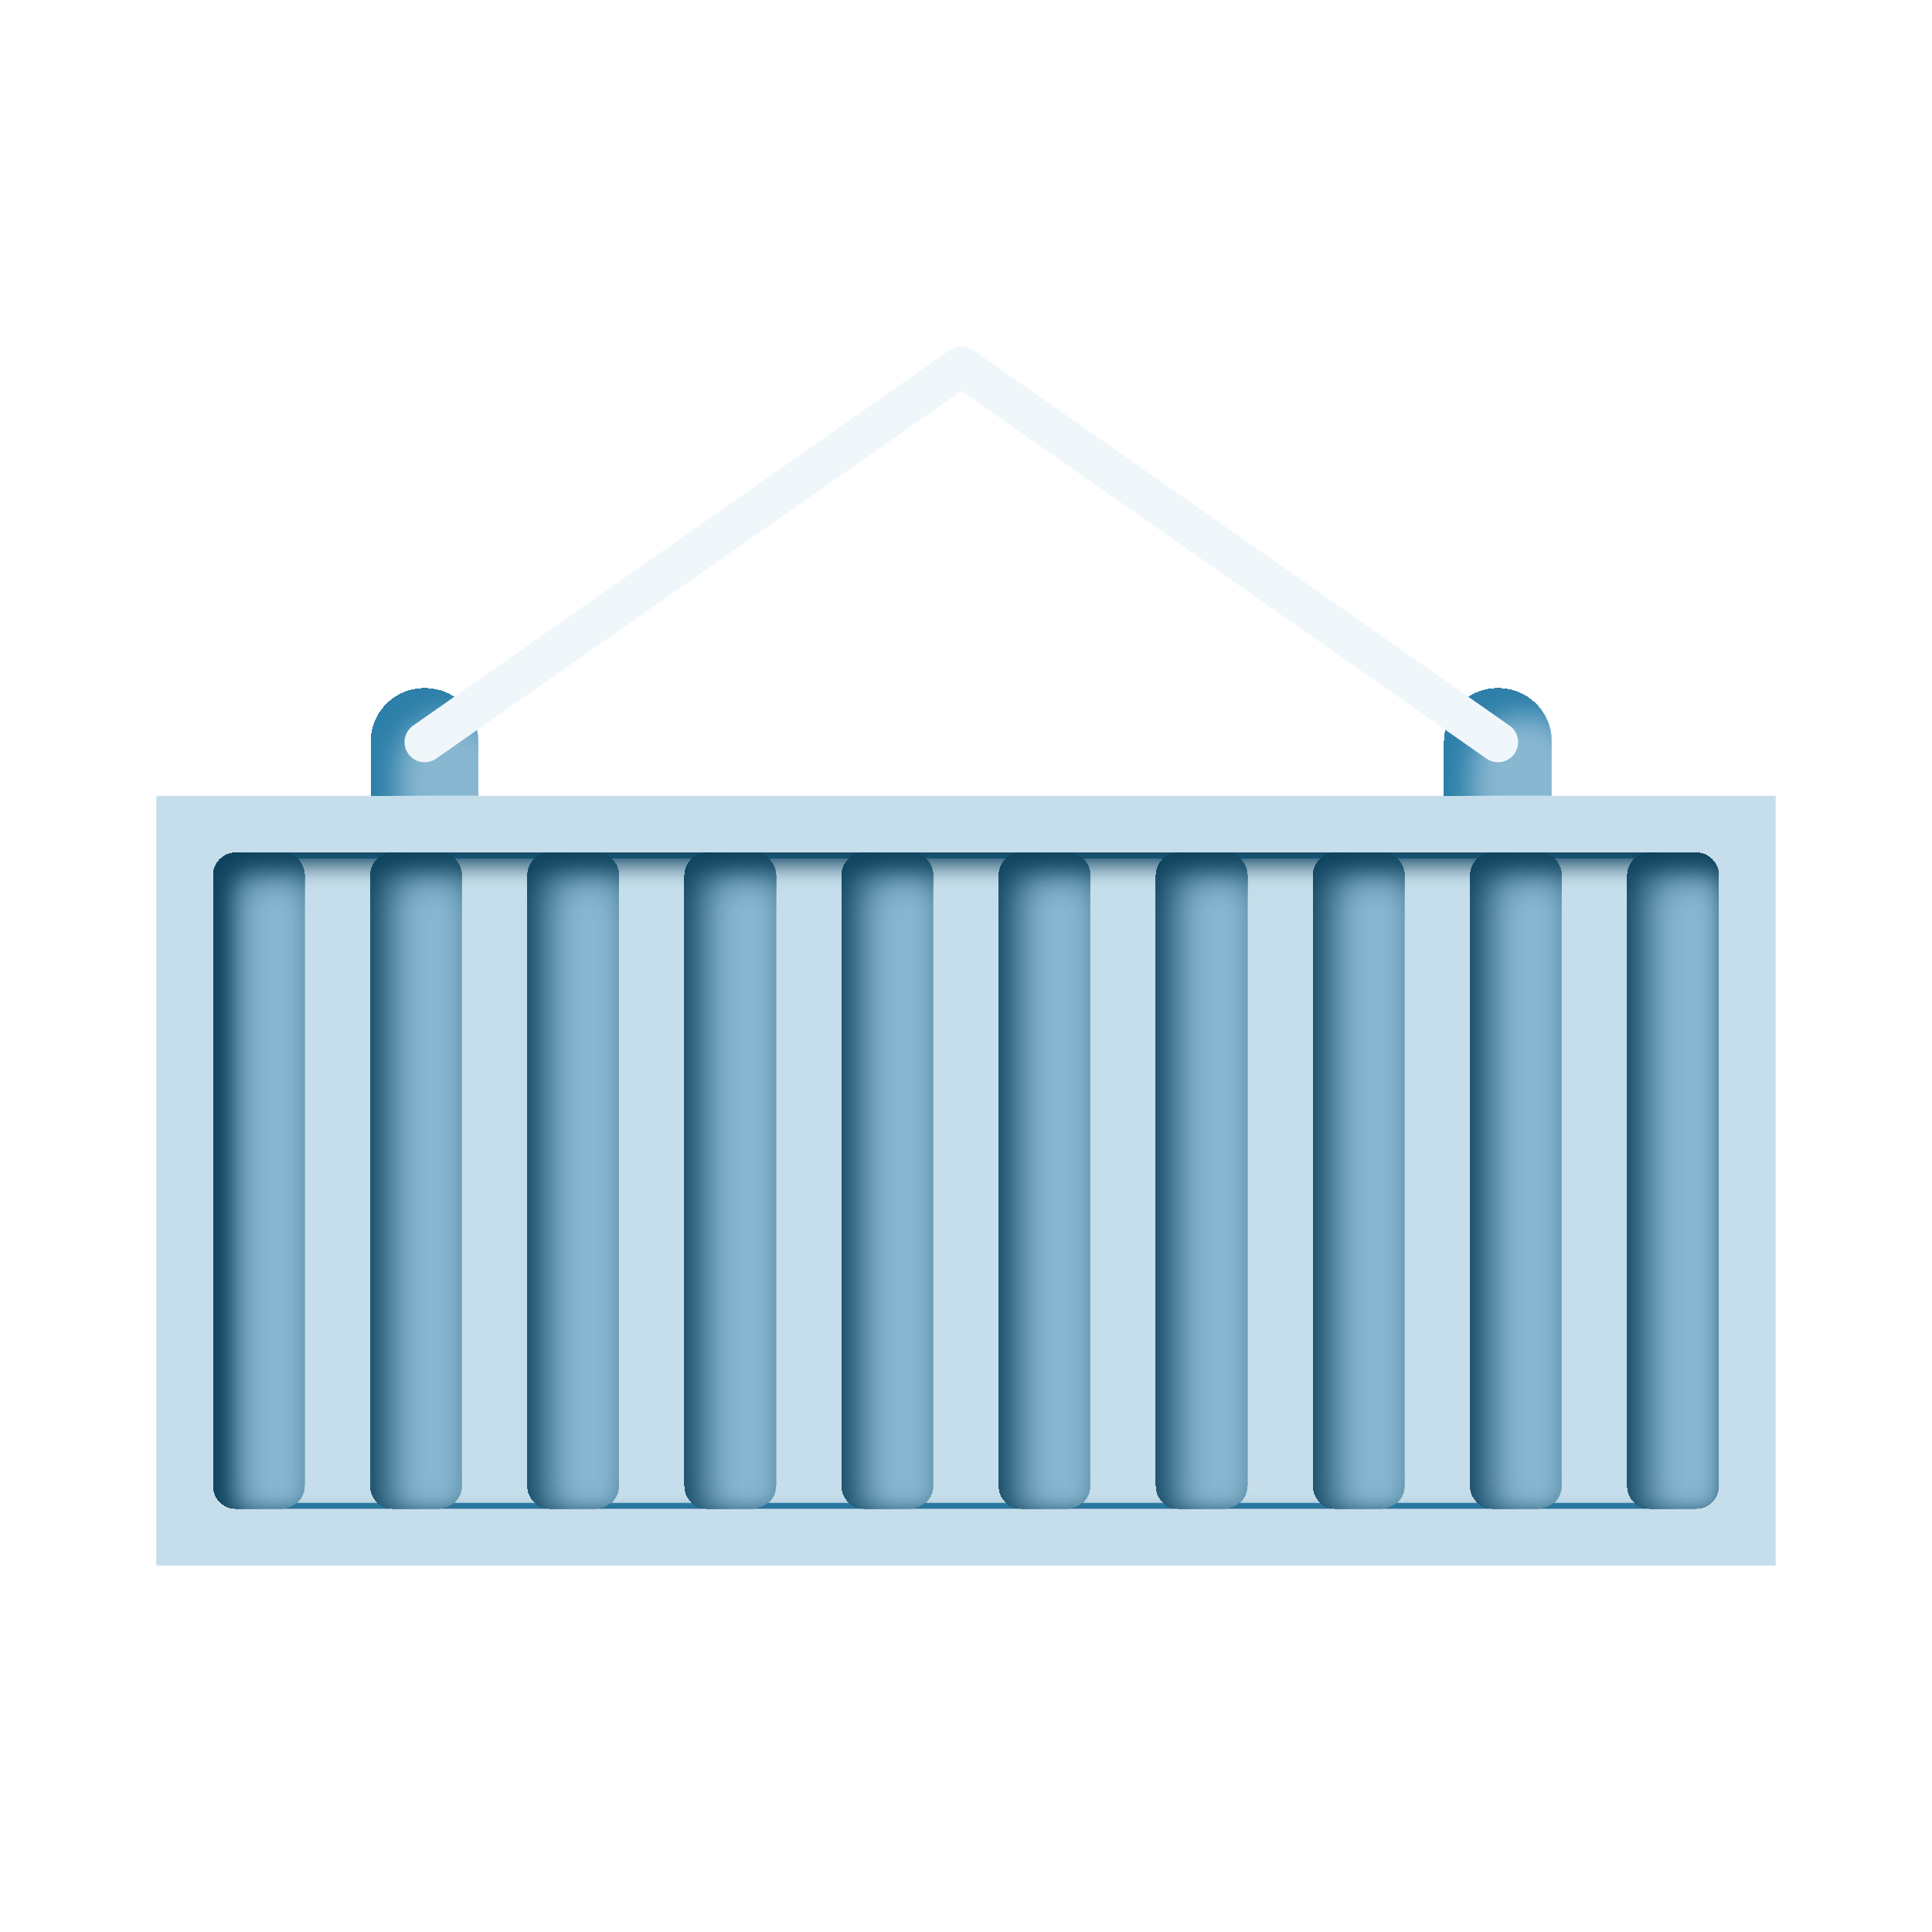
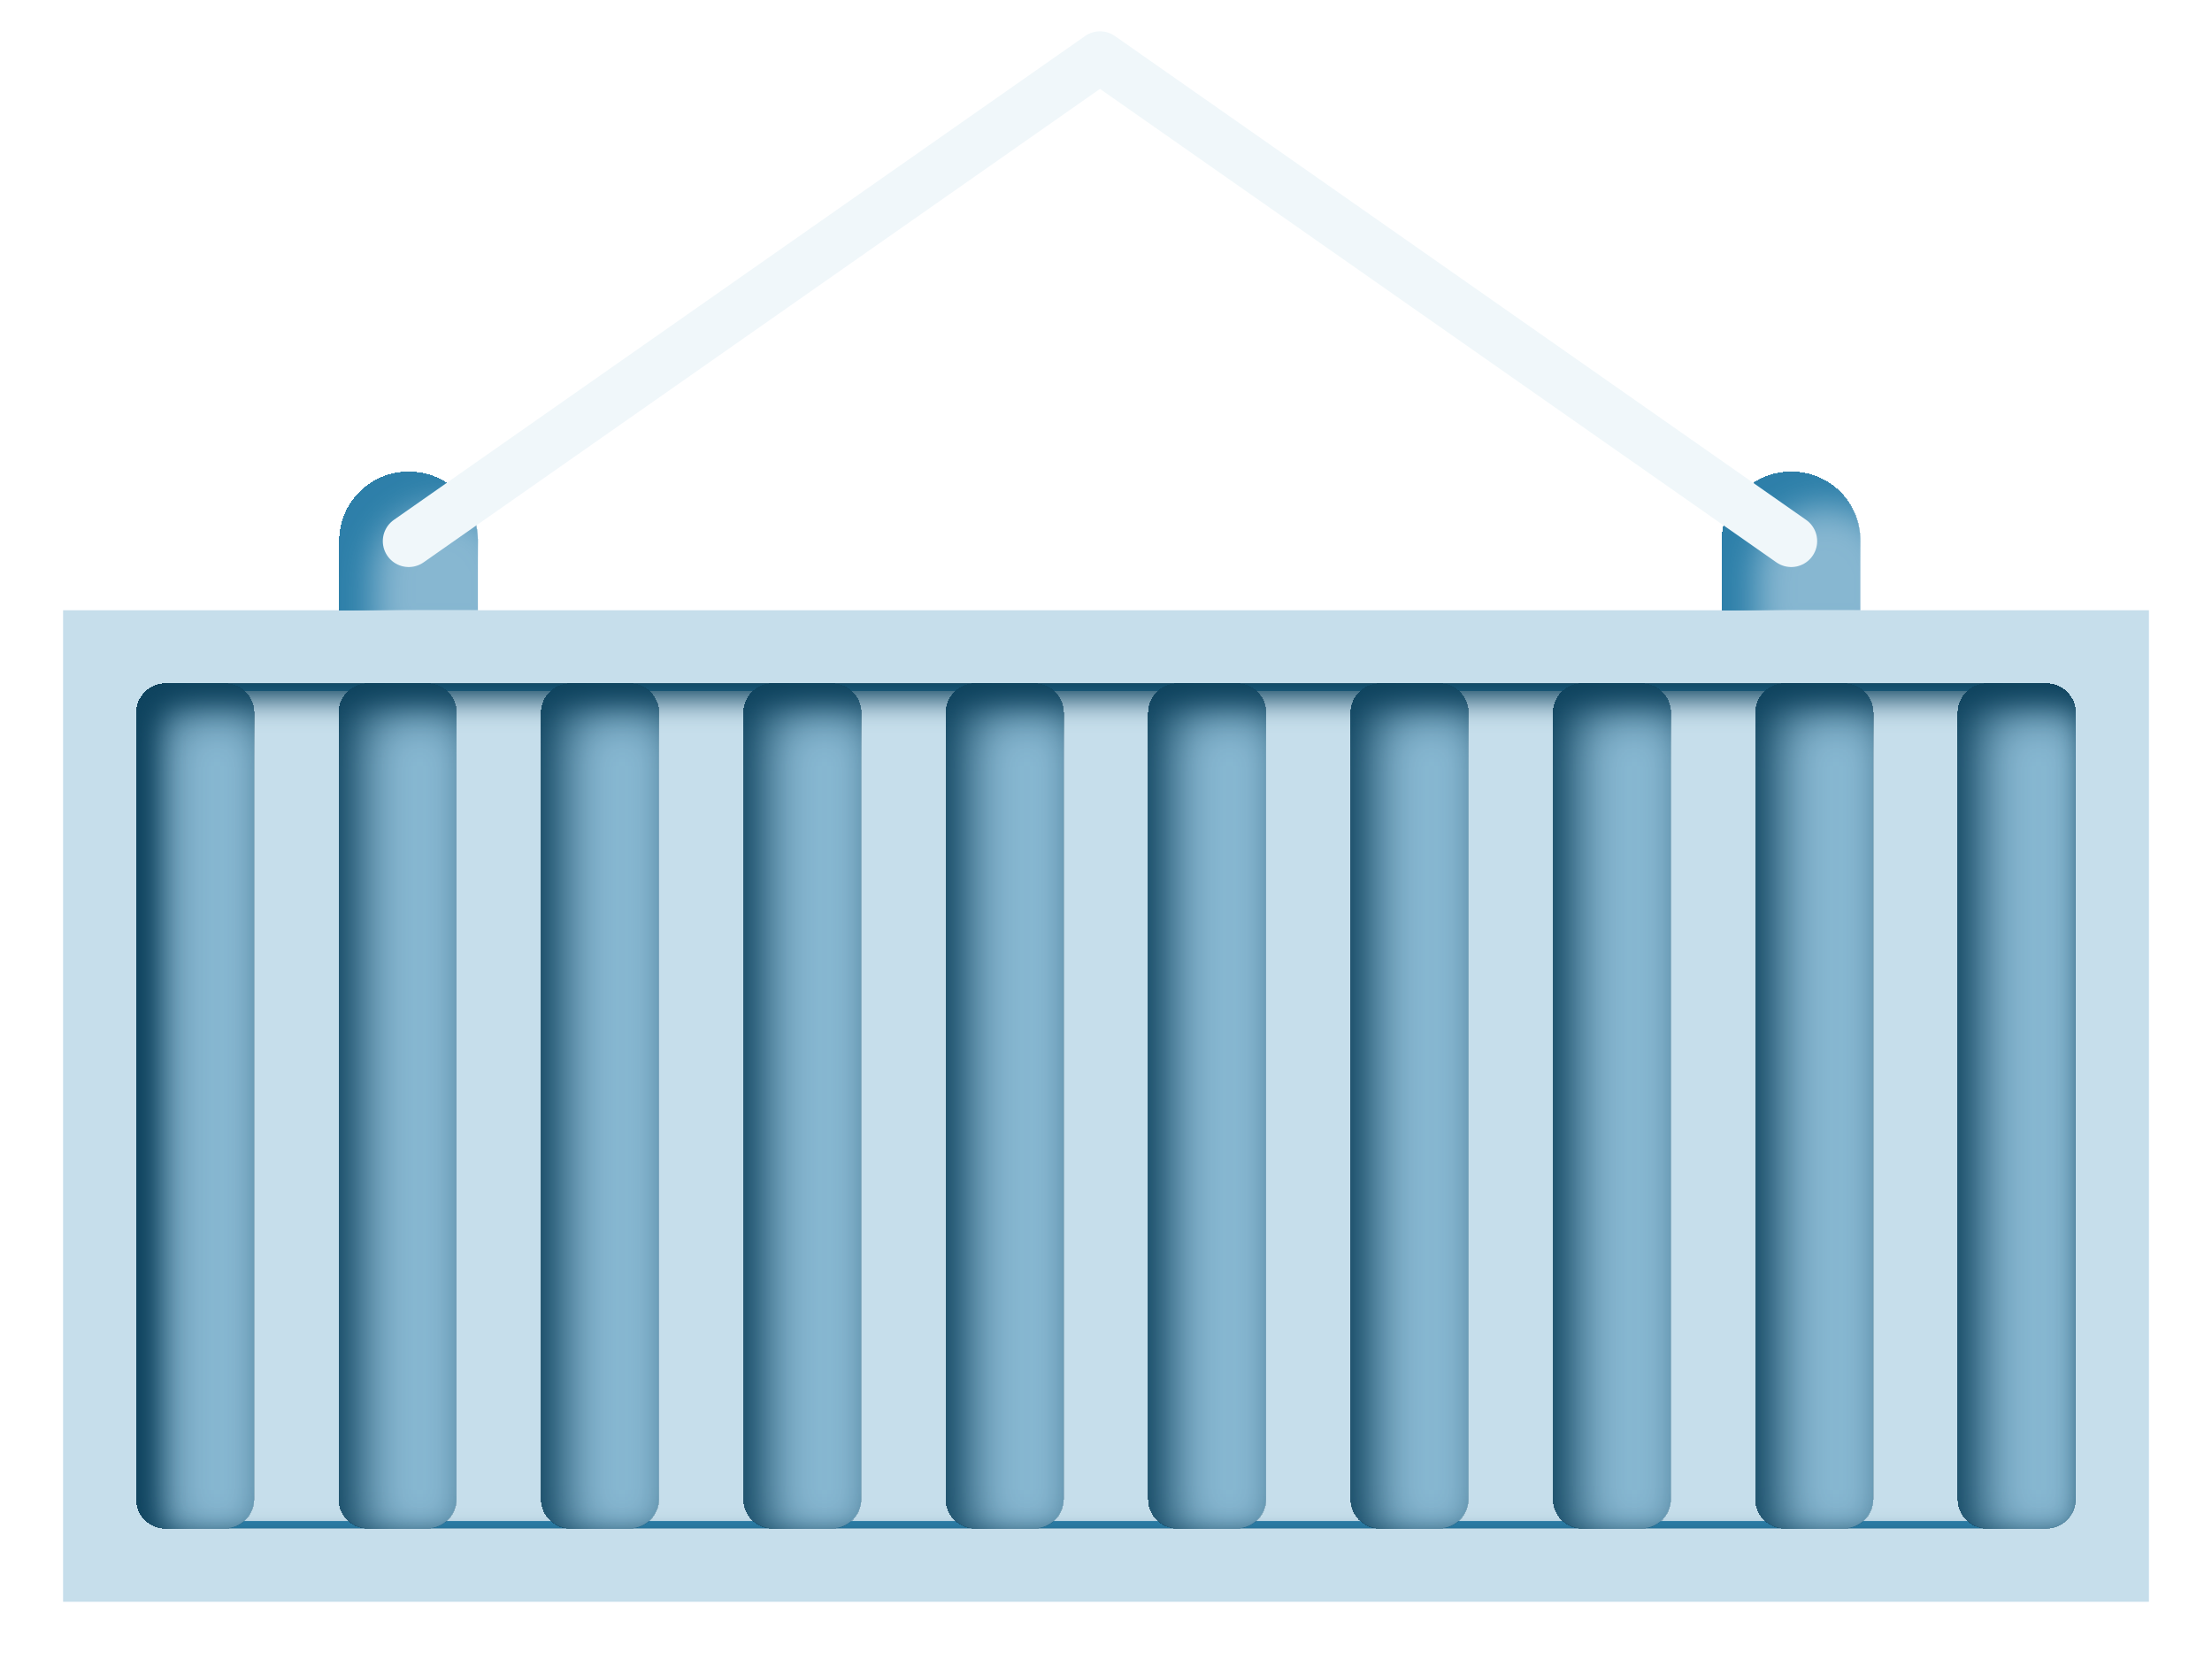
- <svg xmlns="http://www.w3.org/2000/svg" width="36" height="36" viewBox="0 0 36 36" fill="none">
-   <rect width="30.175" height="14.344" transform="translate(2.9126 14.8281)" fill="#C6DEEB" />
-   <g filter="url(#filter0_i_988_15280)">
-     <rect x="3.975" y="15.891" width="28.05" height="12.219" rx="0.425" fill="#C6DEEB" />
-     <rect x="4.028" y="15.944" width="27.944" height="12.113" rx="0.372" stroke="#2D7FA9" stroke-width="0.106" />
-     <g filter="url(#filter1_i_988_15280)">
-       <rect x="3.975" y="15.891" width="1.7" height="12.219" rx="0.425" fill="#87B7D1" />
+ <svg xmlns="http://www.w3.org/2000/svg" width="32" height="24" viewBox="0 0 32 24" fill="none">
+   <rect width="30.175" height="14.344" transform="translate(0.912598 8.82812)" fill="#C6DEEB" />
+   <g filter="url(#filter0_i_3150_4640)">
+     <rect x="1.975" y="9.891" width="28.05" height="12.219" rx="0.425" fill="#C6DEEB" />
+     <rect x="2.028" y="9.944" width="27.944" height="12.113" rx="0.372" stroke="#2D7FA9" stroke-width="0.106" />
+     <g filter="url(#filter1_i_3150_4640)">
+       <rect x="1.975" y="9.891" width="1.7" height="12.219" rx="0.425" fill="#87B7D1" />
    </g>
-     <g filter="url(#filter2_i_988_15280)">
-       <rect x="6.903" y="15.891" width="1.7" height="12.219" rx="0.425" fill="#87B7D1" />
+     <g filter="url(#filter2_i_3150_4640)">
+       <rect x="4.903" y="9.891" width="1.7" height="12.219" rx="0.425" fill="#87B7D1" />
    </g>
-     <g filter="url(#filter3_i_988_15280)">
-       <rect x="9.831" y="15.891" width="1.7" height="12.219" rx="0.425" fill="#87B7D1" />
+     <g filter="url(#filter3_i_3150_4640)">
+       <rect x="7.831" y="9.891" width="1.7" height="12.219" rx="0.425" fill="#87B7D1" />
    </g>
-     <g filter="url(#filter4_i_988_15280)">
-       <rect x="12.758" y="15.891" width="1.7" height="12.219" rx="0.425" fill="#87B7D1" />
+     <g filter="url(#filter4_i_3150_4640)">
+       <rect x="10.758" y="9.891" width="1.7" height="12.219" rx="0.425" fill="#87B7D1" />
    </g>
-     <g filter="url(#filter5_i_988_15280)">
-       <rect x="15.686" y="15.891" width="1.7" height="12.219" rx="0.425" fill="#87B7D1" />
+     <g filter="url(#filter5_i_3150_4640)">
+       <rect x="13.686" y="9.891" width="1.7" height="12.219" rx="0.425" fill="#87B7D1" />
    </g>
-     <g filter="url(#filter6_i_988_15280)">
-       <rect x="18.614" y="15.891" width="1.7" height="12.219" rx="0.425" fill="#87B7D1" />
+     <g filter="url(#filter6_i_3150_4640)">
+       <rect x="16.614" y="9.891" width="1.7" height="12.219" rx="0.425" fill="#87B7D1" />
    </g>
-     <g filter="url(#filter7_i_988_15280)">
-       <rect x="21.542" y="15.891" width="1.7" height="12.219" rx="0.425" fill="#87B7D1" />
+     <g filter="url(#filter7_i_3150_4640)">
+       <rect x="19.542" y="9.891" width="1.7" height="12.219" rx="0.425" fill="#87B7D1" />
    </g>
-     <g filter="url(#filter8_i_988_15280)">
-       <rect x="24.47" y="15.891" width="1.7" height="12.219" rx="0.425" fill="#87B7D1" />
+     <g filter="url(#filter8_i_3150_4640)">
+       <rect x="22.47" y="9.891" width="1.7" height="12.219" rx="0.425" fill="#87B7D1" />
    </g>
-     <g filter="url(#filter9_i_988_15280)">
-       <rect x="27.397" y="15.891" width="1.7" height="12.219" rx="0.425" fill="#87B7D1" />
+     <g filter="url(#filter9_i_3150_4640)">
+       <rect x="25.398" y="9.891" width="1.7" height="12.219" rx="0.425" fill="#87B7D1" />
    </g>
-     <g filter="url(#filter10_i_988_15280)">
-       <rect x="30.325" y="15.891" width="1.7" height="12.219" rx="0.425" fill="#87B7D1" />
+     <g filter="url(#filter10_i_3150_4640)">
+       <rect x="28.325" y="9.891" width="1.7" height="12.219" rx="0.425" fill="#87B7D1" />
    </g>
  </g>
-   <g filter="url(#filter11_i_988_15280)">
-     <path d="M6.913 13.828C6.913 13.276 7.36 12.828 7.913 12.828C8.465 12.828 8.913 13.276 8.913 13.828V14.828H6.913V13.828Z" fill="#87B7D1" />
+   <g filter="url(#filter11_i_3150_4640)">
+     <path d="M4.913 7.828C4.913 7.276 5.36 6.828 5.913 6.828C6.465 6.828 6.913 7.276 6.913 7.828V8.828H4.913V7.828Z" fill="#87B7D1" />
  </g>
-   <g filter="url(#filter12_i_988_15280)">
-     <path d="M26.913 13.828C26.913 13.276 27.36 12.828 27.913 12.828C28.465 12.828 28.913 13.276 28.913 13.828V14.828H26.913V13.828Z" fill="#87B7D1" />
+   <g filter="url(#filter12_i_3150_4640)">
+     <path d="M24.913 7.828C24.913 7.276 25.36 6.828 25.913 6.828C26.465 6.828 26.913 7.276 26.913 7.828V8.828H24.913V7.828Z" fill="#87B7D1" />
  </g>
-   <path d="M7.913 13.828L17.913 6.828L27.913 13.828" stroke="#F0F7FA" stroke-width="0.75" stroke-linecap="round" stroke-linejoin="round" />
+   <path d="M5.913 7.828L15.913 0.828L25.913 7.828" stroke="#F0F7FA" stroke-width="0.75" stroke-linecap="round" stroke-linejoin="round" />
  <defs>
-     <filter id="filter0_i_988_15280" x="3.975" y="15.891" width="28.262" height="12.431" filterUnits="userSpaceOnUse" color-interpolation-filters="sRGB">
+     <filter id="filter0_i_3150_4640" x="1.975" y="9.891" width="28.263" height="12.431" filterUnits="userSpaceOnUse" color-interpolation-filters="sRGB">
      <feFlood flood-opacity="0" result="BackgroundImageFix" />
      <feBlend mode="normal" in="SourceGraphic" in2="BackgroundImageFix" result="shape" />
      <feColorMatrix in="SourceAlpha" type="matrix" values="0 0 0 0 0 0 0 0 0 0 0 0 0 0 0 0 0 0 127 0" result="hardAlpha" />
      <feOffset dx="0.212" dy="0.212" />
      <feGaussianBlur stdDeviation="0.212" />
      <feComposite in2="hardAlpha" operator="arithmetic" k2="-1" k3="1" />
      <feColorMatrix type="matrix" values="0 0 0 0 0.055 0 0 0 0 0.261 0 0 0 0 0.368 0 0 0 1 0" />
-       <feBlend mode="normal" in2="shape" result="effect1_innerShadow_988_15280" />
+       <feBlend mode="normal" in2="shape" result="effect1_innerShadow_3150_4640" />
    </filter>
-     <filter id="filter1_i_988_15280" x="3.975" y="15.891" width="2.019" height="12.537" filterUnits="userSpaceOnUse" color-interpolation-filters="sRGB">
+     <filter id="filter1_i_3150_4640" x="1.975" y="9.891" width="2.019" height="12.537" filterUnits="userSpaceOnUse" color-interpolation-filters="sRGB">
      <feFlood flood-opacity="0" result="BackgroundImageFix" />
      <feBlend mode="normal" in="SourceGraphic" in2="BackgroundImageFix" result="shape" />
      <feColorMatrix in="SourceAlpha" type="matrix" values="0 0 0 0 0 0 0 0 0 0 0 0 0 0 0 0 0 0 127 0" result="hardAlpha" />
      <feOffset dx="0.319" dy="0.319" />
      <feGaussianBlur stdDeviation="0.361" />
      <feComposite in2="hardAlpha" operator="arithmetic" k2="-1" k3="1" />
      <feColorMatrix type="matrix" values="0 0 0 0 0.055 0 0 0 0 0.261 0 0 0 0 0.368 0 0 0 1 0" />
-       <feBlend mode="normal" in2="shape" result="effect1_innerShadow_988_15280" />
+       <feBlend mode="normal" in2="shape" result="effect1_innerShadow_3150_4640" />
    </filter>
-     <filter id="filter2_i_988_15280" x="6.903" y="15.891" width="2.019" height="12.537" filterUnits="userSpaceOnUse" color-interpolation-filters="sRGB">
+     <filter id="filter2_i_3150_4640" x="4.903" y="9.891" width="2.019" height="12.537" filterUnits="userSpaceOnUse" color-interpolation-filters="sRGB">
      <feFlood flood-opacity="0" result="BackgroundImageFix" />
      <feBlend mode="normal" in="SourceGraphic" in2="BackgroundImageFix" result="shape" />
      <feColorMatrix in="SourceAlpha" type="matrix" values="0 0 0 0 0 0 0 0 0 0 0 0 0 0 0 0 0 0 127 0" result="hardAlpha" />
      <feOffset dx="0.319" dy="0.319" />
      <feGaussianBlur stdDeviation="0.361" />
      <feComposite in2="hardAlpha" operator="arithmetic" k2="-1" k3="1" />
      <feColorMatrix type="matrix" values="0 0 0 0 0.055 0 0 0 0 0.261 0 0 0 0 0.368 0 0 0 1 0" />
-       <feBlend mode="normal" in2="shape" result="effect1_innerShadow_988_15280" />
+       <feBlend mode="normal" in2="shape" result="effect1_innerShadow_3150_4640" />
    </filter>
-     <filter id="filter3_i_988_15280" x="9.831" y="15.891" width="2.019" height="12.537" filterUnits="userSpaceOnUse" color-interpolation-filters="sRGB">
+     <filter id="filter3_i_3150_4640" x="7.831" y="9.891" width="2.019" height="12.537" filterUnits="userSpaceOnUse" color-interpolation-filters="sRGB">
      <feFlood flood-opacity="0" result="BackgroundImageFix" />
      <feBlend mode="normal" in="SourceGraphic" in2="BackgroundImageFix" result="shape" />
      <feColorMatrix in="SourceAlpha" type="matrix" values="0 0 0 0 0 0 0 0 0 0 0 0 0 0 0 0 0 0 127 0" result="hardAlpha" />
      <feOffset dx="0.319" dy="0.319" />
      <feGaussianBlur stdDeviation="0.361" />
      <feComposite in2="hardAlpha" operator="arithmetic" k2="-1" k3="1" />
      <feColorMatrix type="matrix" values="0 0 0 0 0.055 0 0 0 0 0.261 0 0 0 0 0.368 0 0 0 1 0" />
-       <feBlend mode="normal" in2="shape" result="effect1_innerShadow_988_15280" />
+       <feBlend mode="normal" in2="shape" result="effect1_innerShadow_3150_4640" />
    </filter>
-     <filter id="filter4_i_988_15280" x="12.758" y="15.891" width="2.019" height="12.537" filterUnits="userSpaceOnUse" color-interpolation-filters="sRGB">
+     <filter id="filter4_i_3150_4640" x="10.758" y="9.891" width="2.019" height="12.537" filterUnits="userSpaceOnUse" color-interpolation-filters="sRGB">
      <feFlood flood-opacity="0" result="BackgroundImageFix" />
      <feBlend mode="normal" in="SourceGraphic" in2="BackgroundImageFix" result="shape" />
      <feColorMatrix in="SourceAlpha" type="matrix" values="0 0 0 0 0 0 0 0 0 0 0 0 0 0 0 0 0 0 127 0" result="hardAlpha" />
      <feOffset dx="0.319" dy="0.319" />
      <feGaussianBlur stdDeviation="0.361" />
      <feComposite in2="hardAlpha" operator="arithmetic" k2="-1" k3="1" />
      <feColorMatrix type="matrix" values="0 0 0 0 0.055 0 0 0 0 0.261 0 0 0 0 0.368 0 0 0 1 0" />
-       <feBlend mode="normal" in2="shape" result="effect1_innerShadow_988_15280" />
+       <feBlend mode="normal" in2="shape" result="effect1_innerShadow_3150_4640" />
    </filter>
-     <filter id="filter5_i_988_15280" x="15.686" y="15.891" width="2.019" height="12.537" filterUnits="userSpaceOnUse" color-interpolation-filters="sRGB">
+     <filter id="filter5_i_3150_4640" x="13.686" y="9.891" width="2.019" height="12.537" filterUnits="userSpaceOnUse" color-interpolation-filters="sRGB">
      <feFlood flood-opacity="0" result="BackgroundImageFix" />
      <feBlend mode="normal" in="SourceGraphic" in2="BackgroundImageFix" result="shape" />
      <feColorMatrix in="SourceAlpha" type="matrix" values="0 0 0 0 0 0 0 0 0 0 0 0 0 0 0 0 0 0 127 0" result="hardAlpha" />
      <feOffset dx="0.319" dy="0.319" />
      <feGaussianBlur stdDeviation="0.361" />
      <feComposite in2="hardAlpha" operator="arithmetic" k2="-1" k3="1" />
      <feColorMatrix type="matrix" values="0 0 0 0 0.055 0 0 0 0 0.261 0 0 0 0 0.368 0 0 0 1 0" />
-       <feBlend mode="normal" in2="shape" result="effect1_innerShadow_988_15280" />
+       <feBlend mode="normal" in2="shape" result="effect1_innerShadow_3150_4640" />
    </filter>
-     <filter id="filter6_i_988_15280" x="18.614" y="15.891" width="2.019" height="12.537" filterUnits="userSpaceOnUse" color-interpolation-filters="sRGB">
+     <filter id="filter6_i_3150_4640" x="16.614" y="9.891" width="2.019" height="12.537" filterUnits="userSpaceOnUse" color-interpolation-filters="sRGB">
      <feFlood flood-opacity="0" result="BackgroundImageFix" />
      <feBlend mode="normal" in="SourceGraphic" in2="BackgroundImageFix" result="shape" />
      <feColorMatrix in="SourceAlpha" type="matrix" values="0 0 0 0 0 0 0 0 0 0 0 0 0 0 0 0 0 0 127 0" result="hardAlpha" />
      <feOffset dx="0.319" dy="0.319" />
      <feGaussianBlur stdDeviation="0.361" />
      <feComposite in2="hardAlpha" operator="arithmetic" k2="-1" k3="1" />
      <feColorMatrix type="matrix" values="0 0 0 0 0.055 0 0 0 0 0.261 0 0 0 0 0.368 0 0 0 1 0" />
-       <feBlend mode="normal" in2="shape" result="effect1_innerShadow_988_15280" />
+       <feBlend mode="normal" in2="shape" result="effect1_innerShadow_3150_4640" />
    </filter>
-     <filter id="filter7_i_988_15280" x="21.542" y="15.891" width="2.019" height="12.537" filterUnits="userSpaceOnUse" color-interpolation-filters="sRGB">
+     <filter id="filter7_i_3150_4640" x="19.542" y="9.891" width="2.019" height="12.537" filterUnits="userSpaceOnUse" color-interpolation-filters="sRGB">
      <feFlood flood-opacity="0" result="BackgroundImageFix" />
      <feBlend mode="normal" in="SourceGraphic" in2="BackgroundImageFix" result="shape" />
      <feColorMatrix in="SourceAlpha" type="matrix" values="0 0 0 0 0 0 0 0 0 0 0 0 0 0 0 0 0 0 127 0" result="hardAlpha" />
      <feOffset dx="0.319" dy="0.319" />
      <feGaussianBlur stdDeviation="0.361" />
      <feComposite in2="hardAlpha" operator="arithmetic" k2="-1" k3="1" />
      <feColorMatrix type="matrix" values="0 0 0 0 0.055 0 0 0 0 0.261 0 0 0 0 0.368 0 0 0 1 0" />
-       <feBlend mode="normal" in2="shape" result="effect1_innerShadow_988_15280" />
+       <feBlend mode="normal" in2="shape" result="effect1_innerShadow_3150_4640" />
    </filter>
-     <filter id="filter8_i_988_15280" x="24.47" y="15.891" width="2.019" height="12.537" filterUnits="userSpaceOnUse" color-interpolation-filters="sRGB">
+     <filter id="filter8_i_3150_4640" x="22.47" y="9.891" width="2.019" height="12.537" filterUnits="userSpaceOnUse" color-interpolation-filters="sRGB">
      <feFlood flood-opacity="0" result="BackgroundImageFix" />
      <feBlend mode="normal" in="SourceGraphic" in2="BackgroundImageFix" result="shape" />
      <feColorMatrix in="SourceAlpha" type="matrix" values="0 0 0 0 0 0 0 0 0 0 0 0 0 0 0 0 0 0 127 0" result="hardAlpha" />
      <feOffset dx="0.319" dy="0.319" />
      <feGaussianBlur stdDeviation="0.361" />
      <feComposite in2="hardAlpha" operator="arithmetic" k2="-1" k3="1" />
      <feColorMatrix type="matrix" values="0 0 0 0 0.055 0 0 0 0 0.261 0 0 0 0 0.368 0 0 0 1 0" />
-       <feBlend mode="normal" in2="shape" result="effect1_innerShadow_988_15280" />
+       <feBlend mode="normal" in2="shape" result="effect1_innerShadow_3150_4640" />
    </filter>
-     <filter id="filter9_i_988_15280" x="27.397" y="15.891" width="2.019" height="12.537" filterUnits="userSpaceOnUse" color-interpolation-filters="sRGB">
+     <filter id="filter9_i_3150_4640" x="25.398" y="9.891" width="2.019" height="12.537" filterUnits="userSpaceOnUse" color-interpolation-filters="sRGB">
      <feFlood flood-opacity="0" result="BackgroundImageFix" />
      <feBlend mode="normal" in="SourceGraphic" in2="BackgroundImageFix" result="shape" />
      <feColorMatrix in="SourceAlpha" type="matrix" values="0 0 0 0 0 0 0 0 0 0 0 0 0 0 0 0 0 0 127 0" result="hardAlpha" />
      <feOffset dx="0.319" dy="0.319" />
      <feGaussianBlur stdDeviation="0.361" />
      <feComposite in2="hardAlpha" operator="arithmetic" k2="-1" k3="1" />
      <feColorMatrix type="matrix" values="0 0 0 0 0.055 0 0 0 0 0.261 0 0 0 0 0.368 0 0 0 1 0" />
-       <feBlend mode="normal" in2="shape" result="effect1_innerShadow_988_15280" />
+       <feBlend mode="normal" in2="shape" result="effect1_innerShadow_3150_4640" />
    </filter>
-     <filter id="filter10_i_988_15280" x="30.325" y="15.891" width="2.019" height="12.537" filterUnits="userSpaceOnUse" color-interpolation-filters="sRGB">
+     <filter id="filter10_i_3150_4640" x="28.325" y="9.891" width="2.019" height="12.537" filterUnits="userSpaceOnUse" color-interpolation-filters="sRGB">
      <feFlood flood-opacity="0" result="BackgroundImageFix" />
      <feBlend mode="normal" in="SourceGraphic" in2="BackgroundImageFix" result="shape" />
      <feColorMatrix in="SourceAlpha" type="matrix" values="0 0 0 0 0 0 0 0 0 0 0 0 0 0 0 0 0 0 127 0" result="hardAlpha" />
      <feOffset dx="0.319" dy="0.319" />
      <feGaussianBlur stdDeviation="0.361" />
      <feComposite in2="hardAlpha" operator="arithmetic" k2="-1" k3="1" />
      <feColorMatrix type="matrix" values="0 0 0 0 0.055 0 0 0 0 0.261 0 0 0 0 0.368 0 0 0 1 0" />
-       <feBlend mode="normal" in2="shape" result="effect1_innerShadow_988_15280" />
+       <feBlend mode="normal" in2="shape" result="effect1_innerShadow_3150_4640" />
    </filter>
-     <filter id="filter11_i_988_15280" x="6.913" y="12.828" width="2.5" height="2.5" filterUnits="userSpaceOnUse" color-interpolation-filters="sRGB">
+     <filter id="filter11_i_3150_4640" x="4.913" y="6.828" width="2.5" height="2.5" filterUnits="userSpaceOnUse" color-interpolation-filters="sRGB">
      <feFlood flood-opacity="0" result="BackgroundImageFix" />
      <feBlend mode="normal" in="SourceGraphic" in2="BackgroundImageFix" result="shape" />
      <feColorMatrix in="SourceAlpha" type="matrix" values="0 0 0 0 0 0 0 0 0 0 0 0 0 0 0 0 0 0 127 0" result="hardAlpha" />
      <feOffset dx="0.5" dy="0.5" />
      <feGaussianBlur stdDeviation="0.25" />
      <feComposite in2="hardAlpha" operator="arithmetic" k2="-1" k3="1" />
      <feColorMatrix type="matrix" values="0 0 0 0 0.176 0 0 0 0 0.498 0 0 0 0 0.663 0 0 0 1 0" />
-       <feBlend mode="normal" in2="shape" result="effect1_innerShadow_988_15280" />
+       <feBlend mode="normal" in2="shape" result="effect1_innerShadow_3150_4640" />
    </filter>
-     <filter id="filter12_i_988_15280" x="26.913" y="12.828" width="2.5" height="2.5" filterUnits="userSpaceOnUse" color-interpolation-filters="sRGB">
+     <filter id="filter12_i_3150_4640" x="24.913" y="6.828" width="2.5" height="2.5" filterUnits="userSpaceOnUse" color-interpolation-filters="sRGB">
      <feFlood flood-opacity="0" result="BackgroundImageFix" />
      <feBlend mode="normal" in="SourceGraphic" in2="BackgroundImageFix" result="shape" />
      <feColorMatrix in="SourceAlpha" type="matrix" values="0 0 0 0 0 0 0 0 0 0 0 0 0 0 0 0 0 0 127 0" result="hardAlpha" />
      <feOffset dx="0.5" dy="0.5" />
      <feGaussianBlur stdDeviation="0.25" />
      <feComposite in2="hardAlpha" operator="arithmetic" k2="-1" k3="1" />
      <feColorMatrix type="matrix" values="0 0 0 0 0.176 0 0 0 0 0.498 0 0 0 0 0.663 0 0 0 1 0" />
-       <feBlend mode="normal" in2="shape" result="effect1_innerShadow_988_15280" />
+       <feBlend mode="normal" in2="shape" result="effect1_innerShadow_3150_4640" />
    </filter>
  </defs>
</svg>
